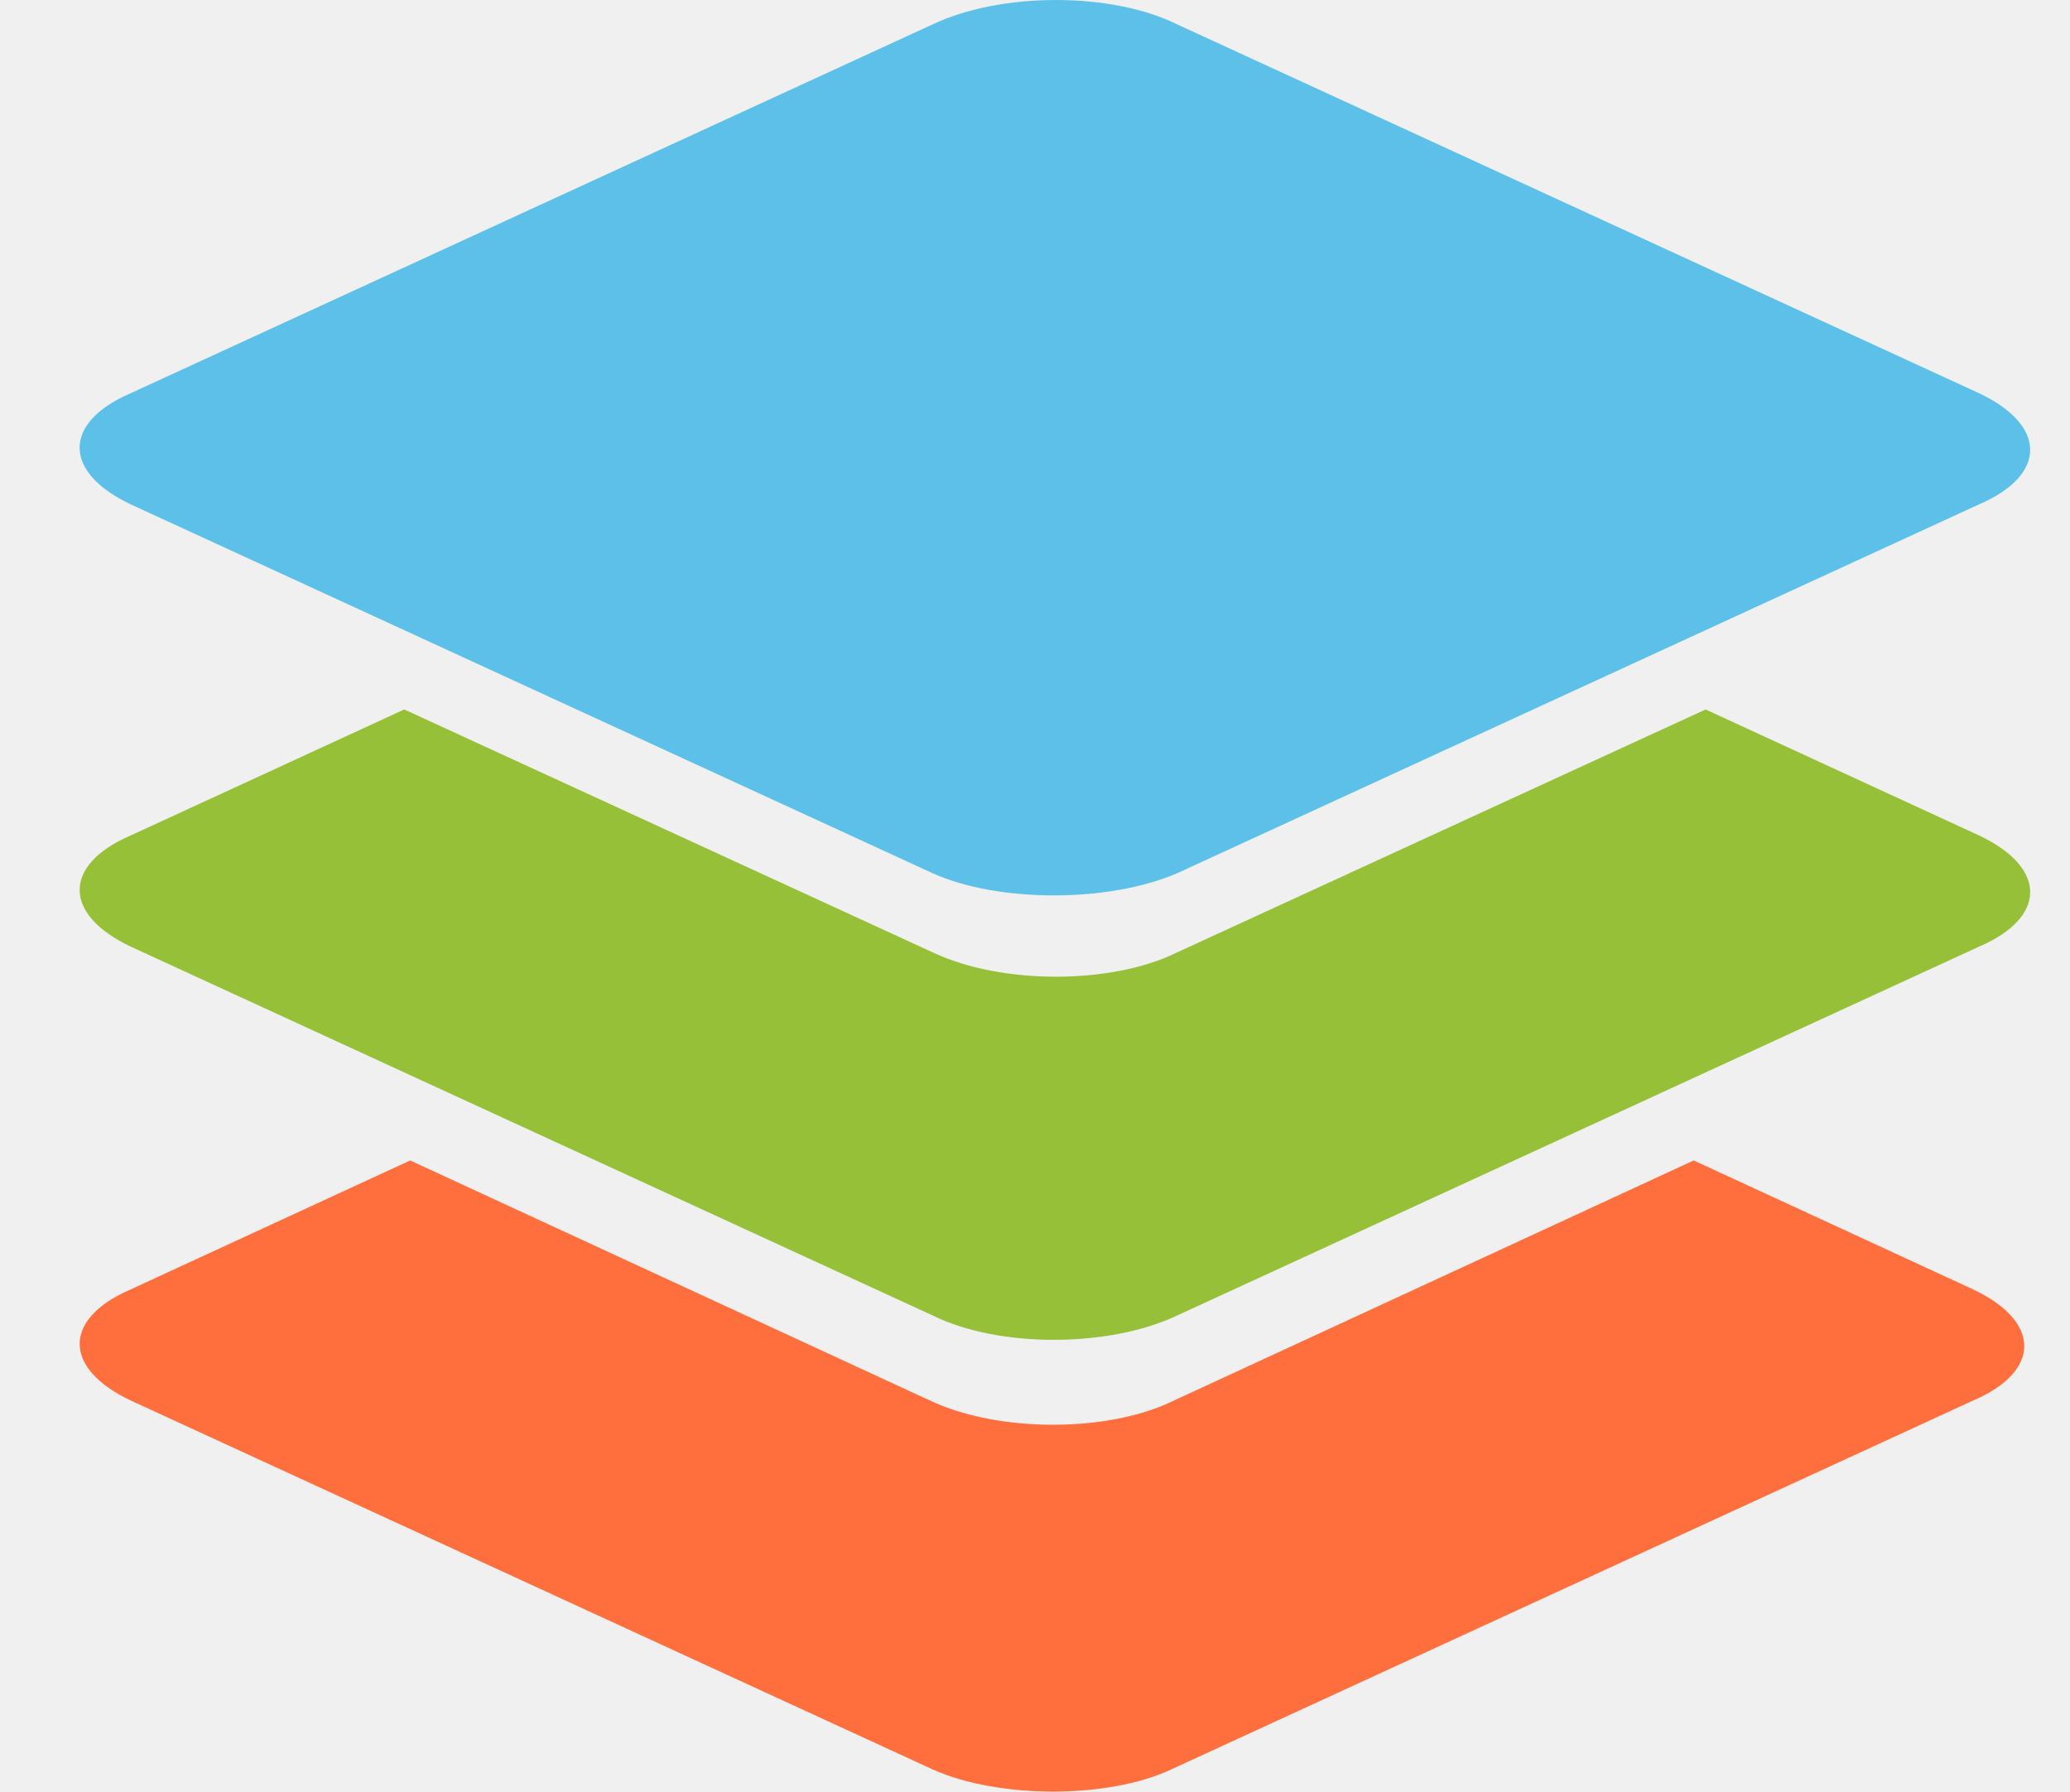
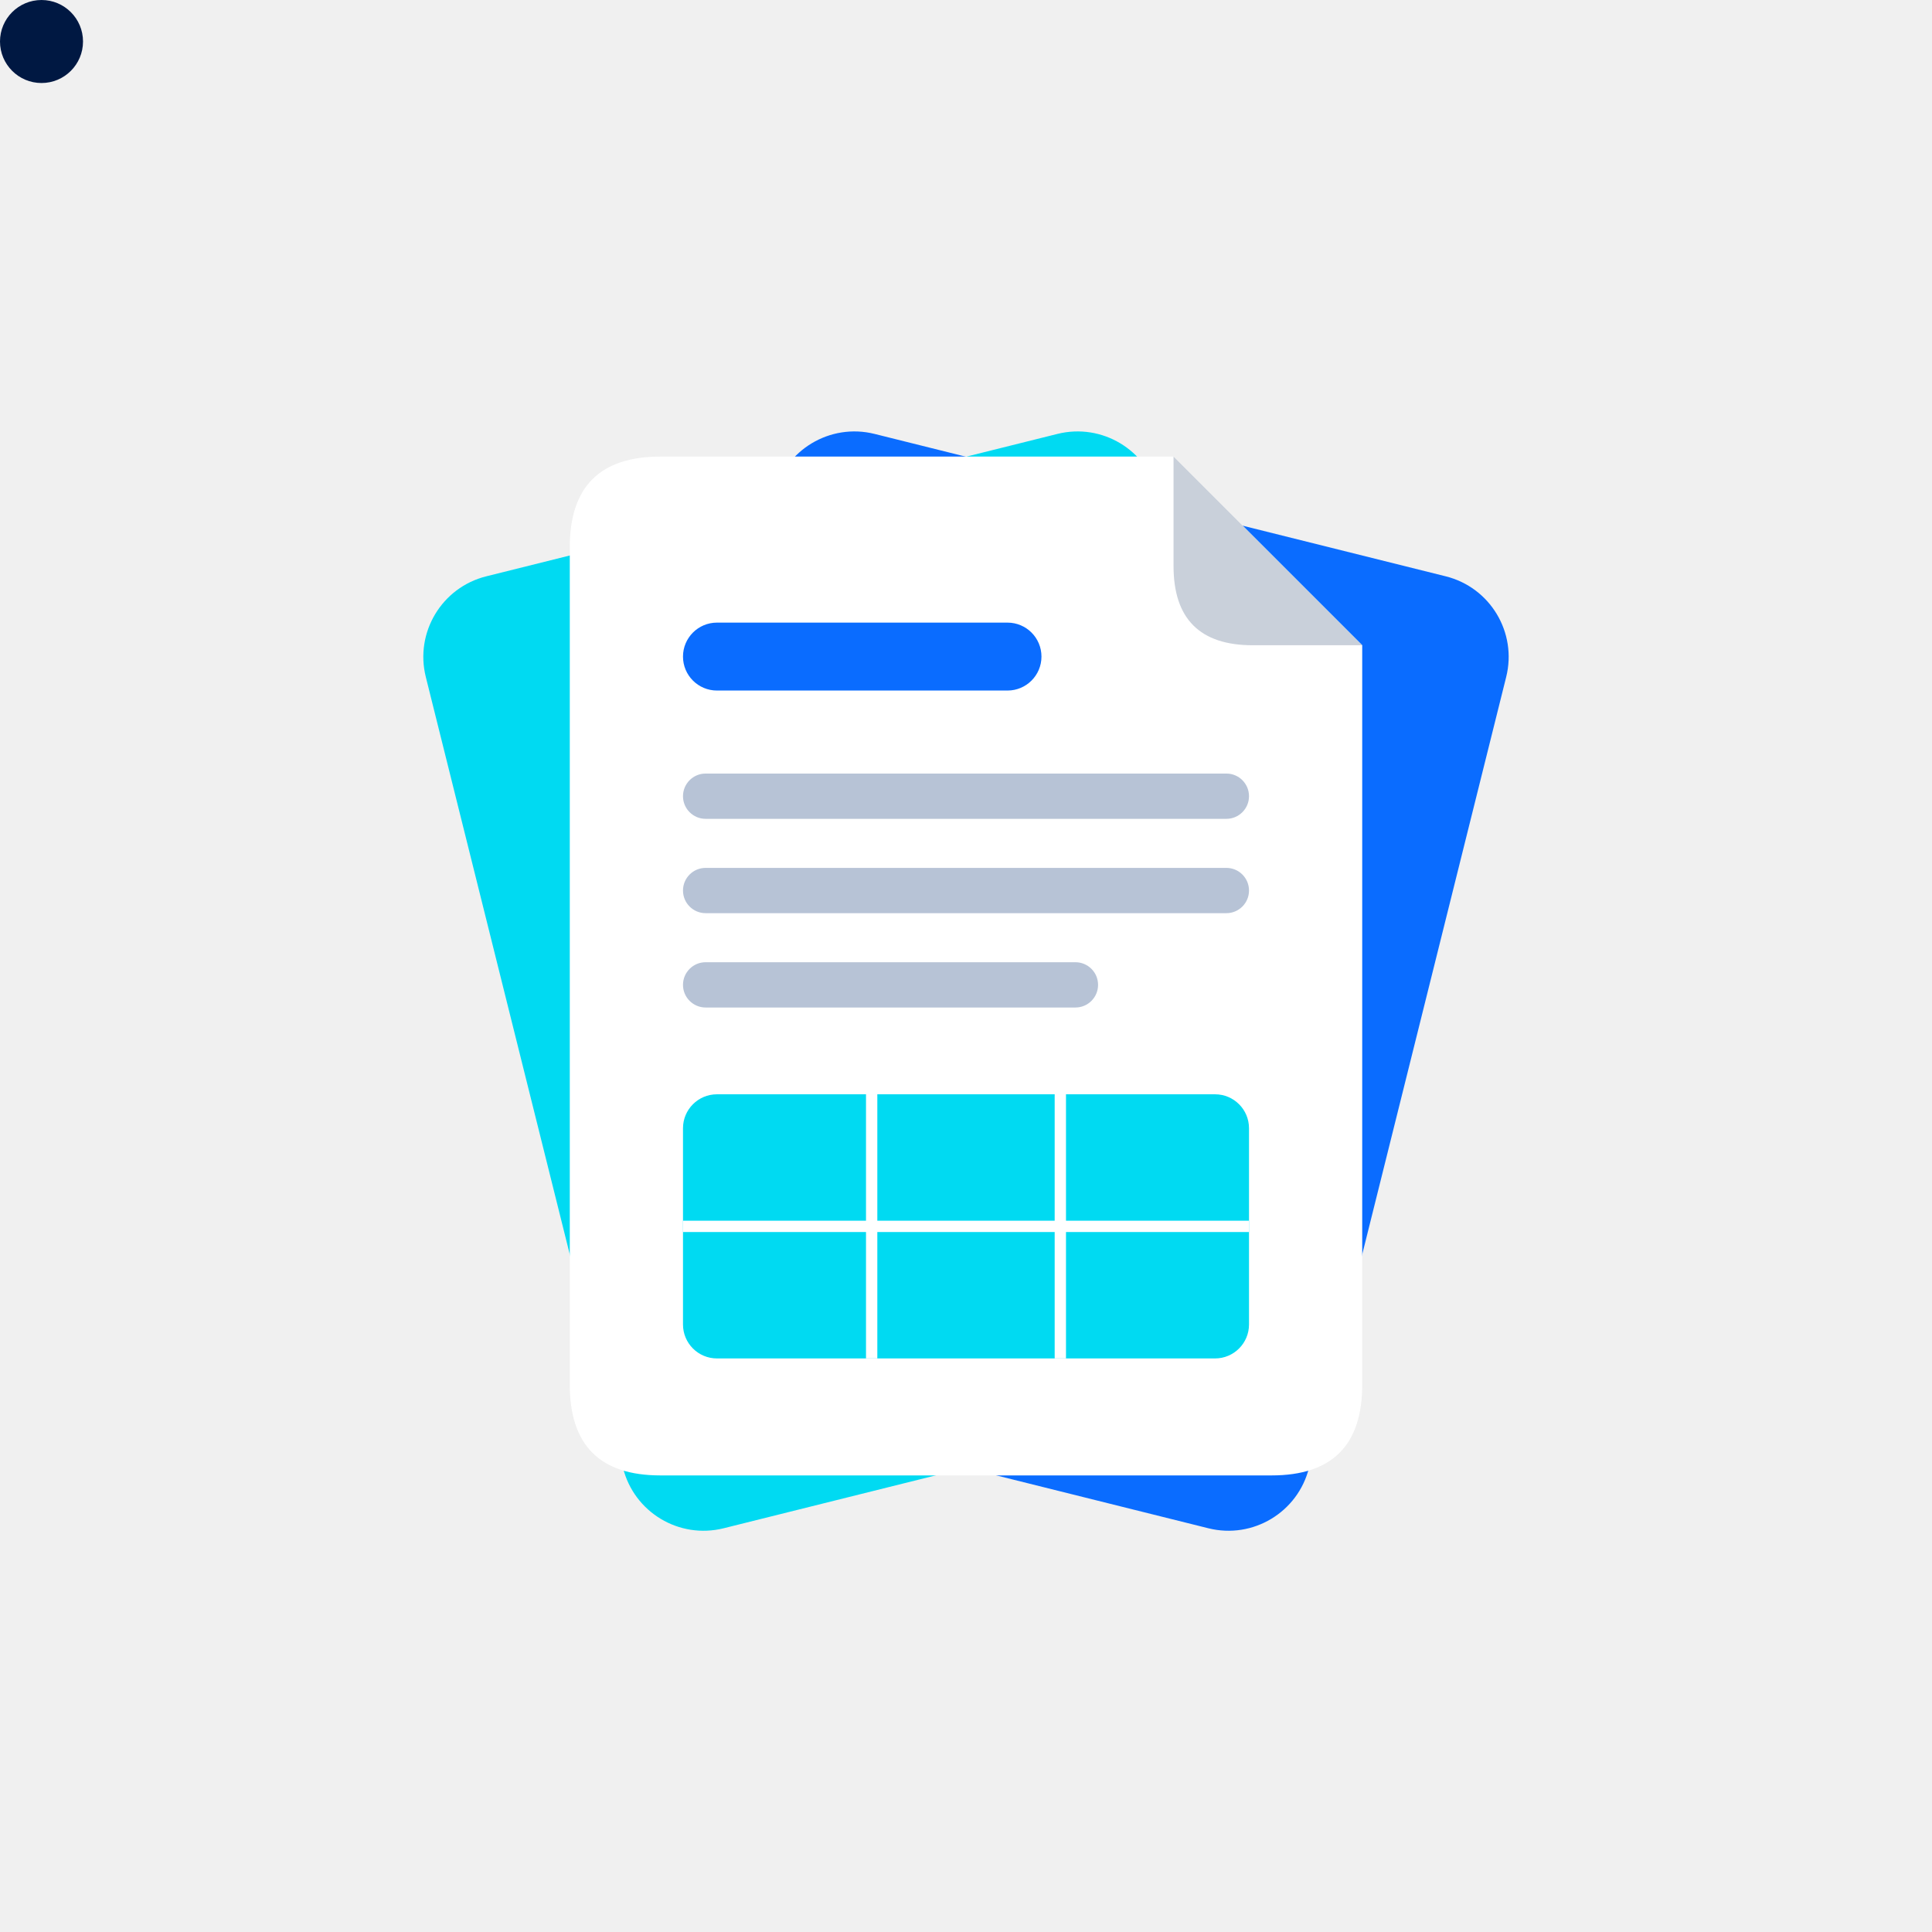
- <svg xmlns="http://www.w3.org/2000/svg" width="52" height="45" viewBox="0 0 52 45" fill="none">
-   <path d="M23.44 44.449L3.288 35.18C1.572 34.371 1.572 33.121 3.288 32.385L10.304 29.148L23.366 35.18C25.082 35.989 27.844 35.989 29.486 35.18L42.547 29.148L49.563 32.385C51.28 33.194 51.28 34.445 49.563 35.18L29.411 44.449C27.844 45.184 25.082 45.184 23.44 44.449Z" fill="#FF6F3D" />
-   <path d="M23.44 33.047L3.288 23.779C1.572 22.969 1.572 21.719 3.288 20.983L10.155 17.82L23.44 23.926C25.157 24.735 27.918 24.735 29.561 23.926L42.846 17.82L49.712 20.983C51.429 21.792 51.429 23.043 49.712 23.779L29.561 33.047C27.844 33.856 25.082 33.856 23.44 33.047Z" fill="#95C038" />
-   <path d="M23.44 21.939L3.287 12.67C1.571 11.861 1.571 10.611 3.287 9.875L23.44 0.607C25.156 -0.202 27.918 -0.202 29.56 0.607L49.712 9.875C51.428 10.684 51.428 11.935 49.712 12.67L29.56 21.939C27.843 22.674 25.082 22.674 23.44 21.939Z" fill="#5DC0E8" />
+ <svg xmlns="http://www.w3.org/2000/svg" width="44" height="44" viewBox="0 0 1024 1024">
+   <rect width="44" height="44" rx="230" fill="#001842" />
+   <rect x="272" y="260" width="400" height="520" rx="44" fill="#00DAF2" transform="rotate(-14 472 520)" />
+   <rect x="352" y="260" width="400" height="520" rx="44" fill="#0A6CFF" transform="rotate(14 552 520)" />
+   <path d="M350 242 L622 242 L722 342 L722 734 Q722 782 674 782 L350 782 Q302 782 302 734 L302 290 Q302 242 350 242 Z" fill="#FFFFFF" />
+   <path d="M622 242 L622 300 Q622 342 664 342 L722 342 Z" fill="#C9D0DA" />
+   <rect x="362" y="330" width="190" height="36" rx="18" fill="#0A6CFF" />
+   <rect x="362" y="410" width="300" height="24" rx="12" fill="#B7C3D6" />
+   <rect x="362" y="460" width="300" height="24" rx="12" fill="#B7C3D6" />
+   <rect x="362" y="510" width="220" height="24" rx="12" fill="#B7C3D6" />
+   <rect x="362" y="580" width="300" height="140" rx="18" fill="#00DAF2" />
+   <rect x="459" y="580" width="6" height="140" fill="#FFFFFF" />
+   <rect x="559" y="580" width="6" height="140" fill="#FFFFFF" />
+   <rect x="362" y="647" width="300" height="6" fill="#FFFFFF" />
</svg>
